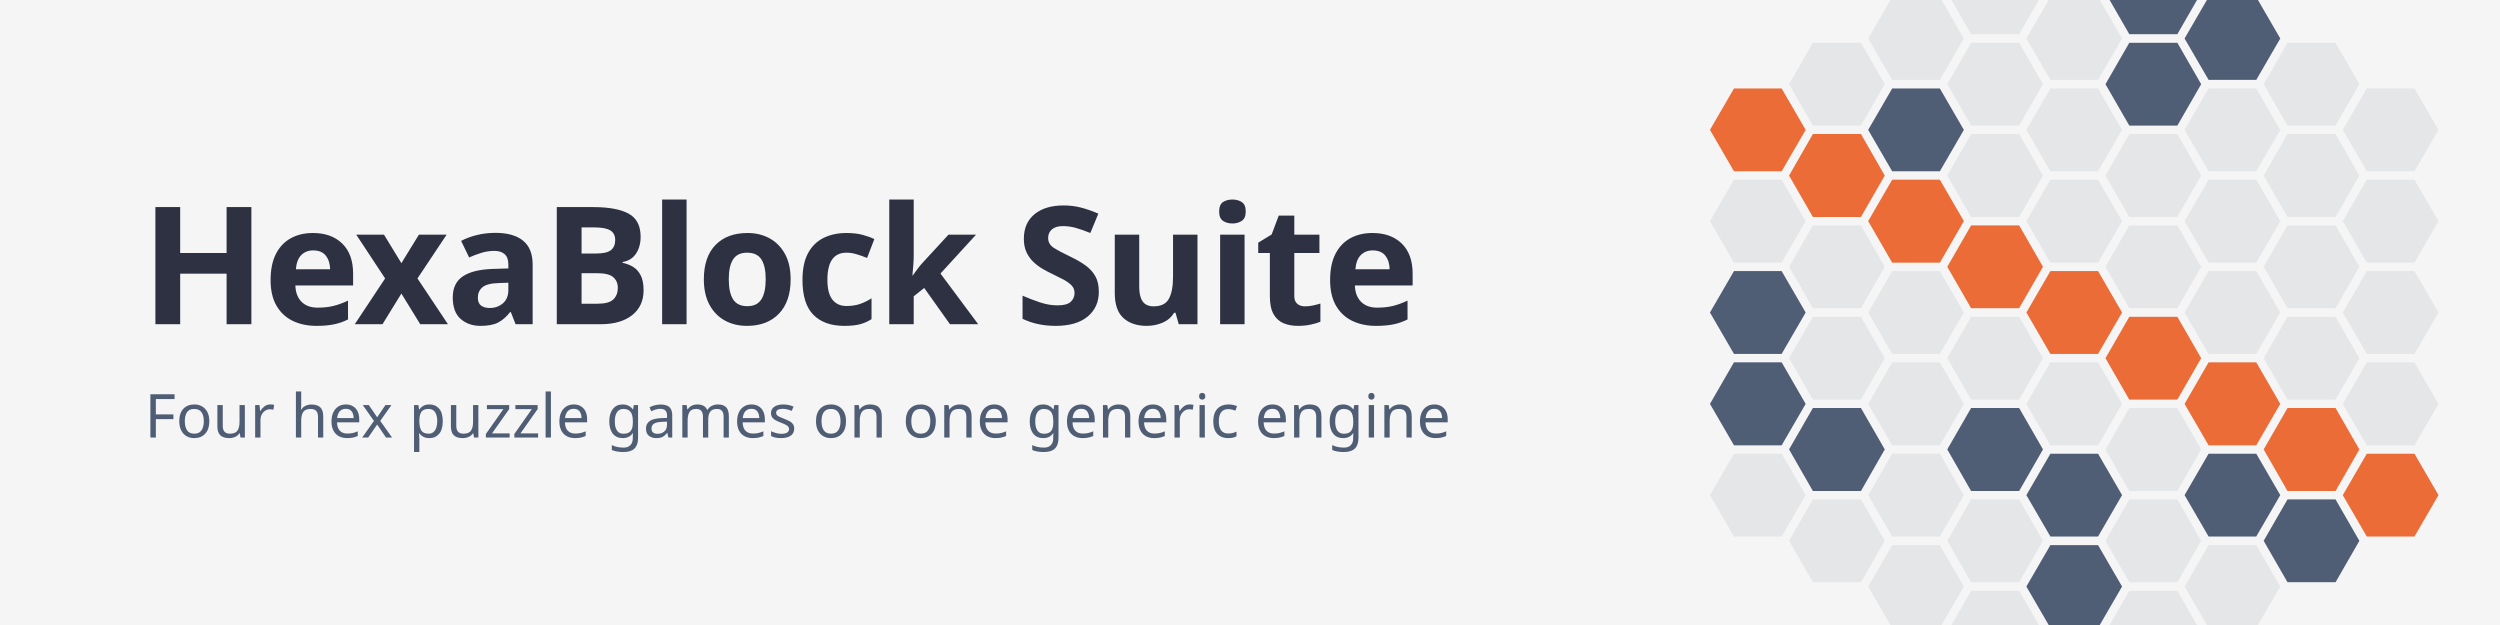
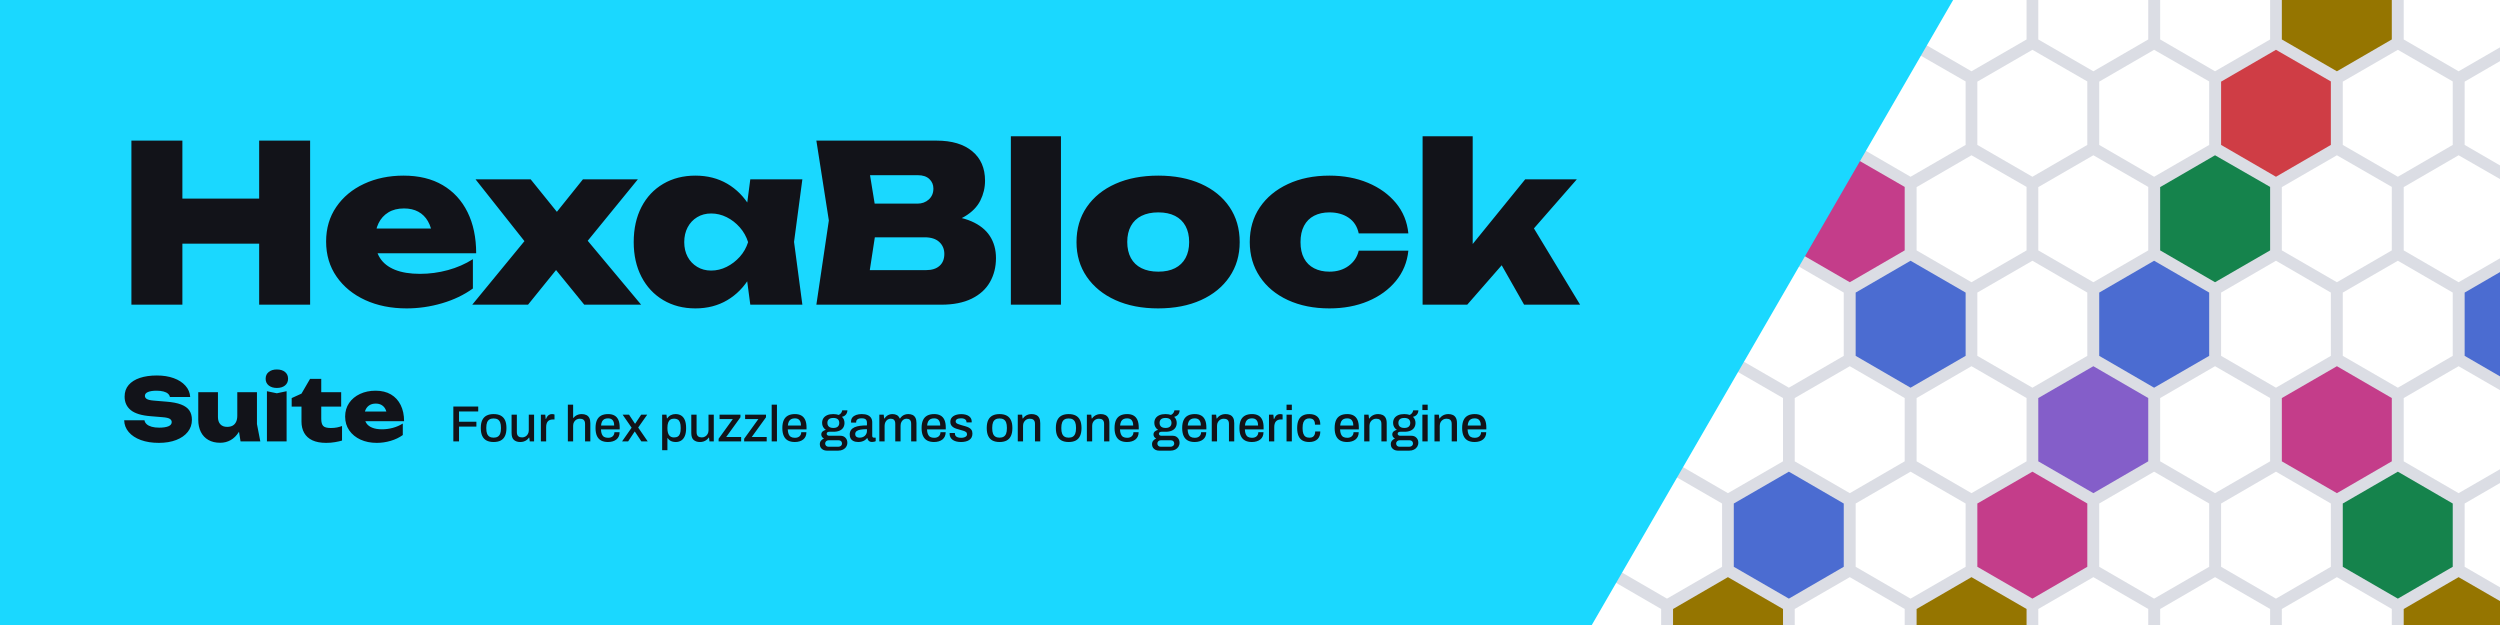
<svg xmlns="http://www.w3.org/2000/svg" viewBox="0 0 1280 320" width="1280" height="320" role="img" aria-label="HexaBlock Suite: four hex puzzle games on one generic engine">
-   <rect width="1280" height="320" fill="#f5f5f5" />
-   <polygon points="924.5,66.5 912.2,87.7 887.8,87.7 875.5,66.5 887.8,45.3 912.2,45.3" fill="#eb6c36" />
-   <polygon points="924.5,113.2 912.2,134.5 887.8,134.5 875.5,113.2 887.8,92 912.2,92" fill="#e4e6e8" />
-   <polygon points="924.5,160 912.2,181.2 887.8,181.2 875.5,160 887.8,138.8 912.2,138.8" fill="#4f5d75" />
-   <polygon points="924.5,206.8 912.2,228 887.8,228 875.5,206.8 887.8,185.5 912.2,185.5" fill="#4f5d75" />
-   <polygon points="924.5,253.5 912.2,274.7 887.8,274.7 875.5,253.5 887.8,232.3 912.2,232.3" fill="#e4e6e8" />
-   <polygon points="965,43.1 952.8,64.3 928.2,64.3 916,43.1 928.2,21.9 952.8,21.9" fill="#e4e6e8" />
-   <polygon points="965,89.9 952.8,111.1 928.2,111.1 916,89.9 928.2,68.6 952.8,68.6" fill="#eb6c36" />
-   <polygon points="965,136.6 952.8,157.8 928.2,157.8 916,136.6 928.2,115.4 952.8,115.4" fill="#e4e6e8" />
-   <polygon points="965,183.4 952.8,204.6 928.2,204.6 916,183.4 928.2,162.2 952.8,162.2" fill="#e4e6e8" />
-   <polygon points="965,230.1 952.8,251.4 928.2,251.4 916,230.1 928.2,208.9 952.8,208.9" fill="#4f5d75" />
-   <polygon points="965,276.9 952.8,298.1 928.2,298.1 916,276.9 928.2,255.7 952.8,255.7" fill="#e4e6e8" />
-   <polygon points="1005.5,19.7 993.2,40.9 968.8,40.9 956.5,19.7 968.8,-1.5 993.2,-1.5" fill="#e4e6e8" />
-   <polygon points="1005.5,66.5 993.2,87.7 968.8,87.7 956.5,66.5 968.8,45.3 993.2,45.3" fill="#4f5d75" />
-   <polygon points="1005.5,113.2 993.2,134.5 968.8,134.5 956.5,113.2 968.8,92 993.2,92" fill="#eb6c36" />
-   <polygon points="1005.5,160 993.2,181.2 968.8,181.2 956.5,160 968.8,138.8 993.2,138.8" fill="#e4e6e8" />
-   <polygon points="1005.5,206.8 993.2,228 968.8,228 956.5,206.8 968.8,185.5 993.2,185.5" fill="#e4e6e8" />
-   <polygon points="1005.5,253.5 993.2,274.7 968.8,274.7 956.5,253.5 968.8,232.3 993.2,232.3" fill="#e4e6e8" />
-   <polygon points="1005.5,300.3 993.2,321.5 968.8,321.5 956.5,300.3 968.8,279.1 993.2,279.1" fill="#e4e6e8" />
-   <polygon points="1046,-3.7 1033.8,17.5 1009.2,17.5 997,-3.7 1009.2,-24.9 1033.8,-24.9" fill="#e4e6e8" />
-   <polygon points="1046,43.1 1033.8,64.3 1009.2,64.3 997,43.1 1009.2,21.9 1033.8,21.9" fill="#e4e6e8" />
-   <polygon points="1046,89.9 1033.8,111.1 1009.2,111.1 997,89.9 1009.2,68.6 1033.8,68.6" fill="#e4e6e8" />
-   <polygon points="1046,136.6 1033.8,157.8 1009.2,157.8 997,136.6 1009.2,115.4 1033.8,115.4" fill="#eb6c36" />
-   <polygon points="1046,183.4 1033.8,204.6 1009.2,204.6 997,183.4 1009.2,162.2 1033.8,162.2" fill="#e4e6e8" />
-   <polygon points="1046,230.1 1033.8,251.4 1009.2,251.4 997,230.1 1009.2,208.9 1033.8,208.9" fill="#4f5d75" />
-   <polygon points="1046,276.9 1033.8,298.1 1009.2,298.1 997,276.9 1009.2,255.7 1033.8,255.7" fill="#e4e6e8" />
-   <polygon points="1046,323.7 1033.8,344.9 1009.2,344.9 997,323.7 1009.2,302.5 1033.8,302.5" fill="#e4e6e8" />
-   <polygon points="1086.5,-27.1 1074.2,-5.8 1049.8,-5.8 1037.5,-27.1 1049.8,-48.3 1074.2,-48.3" fill="#e4e6e8" />
-   <polygon points="1086.5,19.7 1074.2,40.9 1049.8,40.9 1037.5,19.7 1049.8,-1.5 1074.2,-1.5" fill="#e4e6e8" />
-   <polygon points="1086.5,66.5 1074.2,87.7 1049.8,87.7 1037.5,66.5 1049.8,45.3 1074.2,45.3" fill="#e4e6e8" />
-   <polygon points="1086.5,113.2 1074.2,134.5 1049.8,134.5 1037.5,113.2 1049.8,92 1074.2,92" fill="#e4e6e8" />
-   <polygon points="1086.5,160 1074.2,181.2 1049.8,181.2 1037.5,160 1049.8,138.8 1074.2,138.8" fill="#eb6c36" />
-   <polygon points="1086.5,206.8 1074.2,228 1049.8,228 1037.5,206.8 1049.8,185.5 1074.2,185.5" fill="#e4e6e8" />
-   <polygon points="1086.5,253.5 1074.2,274.7 1049.8,274.7 1037.5,253.5 1049.8,232.3 1074.2,232.3" fill="#4f5d75" />
-   <polygon points="1086.5,300.3 1074.2,321.5 1049.8,321.5 1037.5,300.3 1049.8,279.1 1074.2,279.1" fill="#4f5d75" />
-   <polygon points="1086.5,347.1 1074.2,368.3 1049.8,368.3 1037.5,347.1 1049.8,325.8 1074.2,325.8" fill="#e4e6e8" />
-   <polygon points="1127,-3.7 1114.8,17.5 1090.2,17.5 1078,-3.7 1090.2,-24.9 1114.8,-24.9" fill="#4f5d75" />
-   <polygon points="1127,43.1 1114.8,64.3 1090.2,64.3 1078,43.1 1090.2,21.9 1114.8,21.9" fill="#4f5d75" />
-   <polygon points="1127,89.9 1114.8,111.1 1090.2,111.1 1078,89.9 1090.2,68.6 1114.8,68.6" fill="#e4e6e8" />
-   <polygon points="1127,136.6 1114.8,157.8 1090.2,157.8 1078,136.6 1090.2,115.4 1114.8,115.4" fill="#e4e6e8" />
-   <polygon points="1127,183.4 1114.8,204.6 1090.2,204.6 1078,183.4 1090.2,162.2 1114.8,162.2" fill="#eb6c36" />
-   <polygon points="1127,230.1 1114.8,251.4 1090.2,251.4 1078,230.1 1090.2,208.9 1114.8,208.9" fill="#e4e6e8" />
-   <polygon points="1127,276.9 1114.8,298.1 1090.2,298.1 1078,276.9 1090.2,255.7 1114.8,255.7" fill="#e4e6e8" />
-   <polygon points="1127,323.7 1114.8,344.9 1090.2,344.9 1078,323.7 1090.2,302.5 1114.8,302.5" fill="#e4e6e8" />
-   <polygon points="1167.5,19.7 1155.2,40.9 1130.8,40.9 1118.5,19.7 1130.8,-1.5 1155.2,-1.5" fill="#4f5d75" />
-   <polygon points="1167.5,66.5 1155.2,87.7 1130.8,87.7 1118.5,66.5 1130.8,45.3 1155.2,45.3" fill="#e4e6e8" />
-   <polygon points="1167.5,113.2 1155.2,134.5 1130.8,134.5 1118.5,113.2 1130.8,92 1155.2,92" fill="#e4e6e8" />
-   <polygon points="1167.5,160 1155.2,181.2 1130.8,181.2 1118.5,160 1130.8,138.8 1155.2,138.8" fill="#e4e6e8" />
-   <polygon points="1167.5,206.8 1155.2,228 1130.8,228 1118.5,206.8 1130.8,185.5 1155.2,185.5" fill="#eb6c36" />
-   <polygon points="1167.5,253.5 1155.2,274.7 1130.8,274.7 1118.5,253.5 1130.8,232.3 1155.2,232.3" fill="#4f5d75" />
-   <polygon points="1167.5,300.3 1155.2,321.5 1130.8,321.5 1118.5,300.3 1130.8,279.1 1155.2,279.1" fill="#e4e6e8" />
-   <polygon points="1208,43.1 1195.8,64.3 1171.2,64.3 1159,43.1 1171.2,21.9 1195.8,21.9" fill="#e4e6e8" />
-   <polygon points="1208,89.9 1195.8,111.1 1171.2,111.1 1159,89.9 1171.2,68.6 1195.8,68.6" fill="#e4e6e8" />
-   <polygon points="1208,136.6 1195.8,157.8 1171.2,157.8 1159,136.6 1171.2,115.4 1195.8,115.4" fill="#e4e6e8" />
-   <polygon points="1208,183.4 1195.8,204.6 1171.2,204.6 1159,183.4 1171.2,162.2 1195.8,162.2" fill="#e4e6e8" />
-   <polygon points="1208,230.1 1195.8,251.4 1171.2,251.4 1159,230.1 1171.2,208.9 1195.8,208.9" fill="#eb6c36" />
-   <polygon points="1208,276.9 1195.8,298.1 1171.2,298.1 1159,276.9 1171.2,255.7 1195.8,255.7" fill="#4f5d75" />
-   <polygon points="1248.5,66.5 1236.2,87.7 1211.8,87.7 1199.5,66.5 1211.8,45.3 1236.2,45.3" fill="#e4e6e8" />
-   <polygon points="1248.5,113.2 1236.2,134.5 1211.8,134.5 1199.5,113.2 1211.8,92 1236.2,92" fill="#e4e6e8" />
-   <polygon points="1248.5,160 1236.2,181.2 1211.8,181.2 1199.5,160 1211.8,138.8 1236.2,138.8" fill="#e4e6e8" />
-   <polygon points="1248.5,206.8 1236.2,228 1211.8,228 1199.5,206.8 1211.8,185.5 1236.2,185.5" fill="#e4e6e8" />
-   <polygon points="1248.5,253.5 1236.2,274.7 1211.8,274.7 1199.5,253.5 1211.8,232.3 1236.2,232.3" fill="#eb6c36" />
-   <text x="72" y="166" font-family="-apple-system, BlinkMacSystemFont, 'Segoe UI', 'Noto Sans', Helvetica, Arial, sans-serif" font-size="84" font-weight="700" fill="#2d3142" text-anchor="start" letter-spacing="-1.5">HexaBlock Suite</text>
-   <text x="74" y="224" font-family="-apple-system, BlinkMacSystemFont, 'Segoe UI', 'Noto Sans', Helvetica, Arial, sans-serif" font-size="31" font-weight="400" fill="#4f5d75" text-anchor="start">Four hex puzzle games on one generic engine</text>
+   <rect width="1280" height="320" fill="#dbdde4" />
+   <polygon points="663.4,20.2 635.3,36.5 607.1,20.2 607.1,-12.3 635.3,-28.5 663.4,-12.3" fill="#ffffff" />
+   <polygon points="725.8,20.2 697.6,36.5 669.5,20.2 669.5,-12.3 697.6,-28.5 725.8,-12.3" fill="#ffffff" />
+   <polygon points="788.1,20.2 760.0,36.5 731.9,20.2 731.9,-12.3 760.0,-28.5 788.1,-12.3" fill="#957500" />
+   <polygon points="850.5,20.2 822.4,36.5 794.2,20.2 794.2,-12.3 822.4,-28.5 850.5,-12.3" fill="#ffffff" />
+   <polygon points="912.9,20.2 884.7,36.5 856.6,20.2 856.6,-12.3 884.7,-28.5 912.9,-12.3" fill="#ffffff" />
+   <polygon points="975.2,20.2 947.1,36.5 918.9,20.2 918.9,-12.3 947.1,-28.5 975.2,-12.3" fill="#ffffff" />
+   <polygon points="1037.6,20.2 1009.4,36.5 981.3,20.2 981.3,-12.3 1009.4,-28.5 1037.6,-12.3" fill="#ffffff" />
+   <polygon points="1099.9,20.2 1071.8,36.5 1043.6,20.2 1043.6,-12.3 1071.8,-28.5 1099.9,-12.3" fill="#ffffff" />
+   <polygon points="1162.3,20.2 1134.1,36.5 1106.0,20.2 1106.0,-12.3 1134.1,-28.5 1162.3,-12.3" fill="#ffffff" />
+   <polygon points="1224.6,20.2 1196.5,36.5 1168.3,20.2 1168.3,-12.3 1196.5,-28.5 1224.6,-12.3" fill="#957500" />
+   <polygon points="1287.0,20.2 1258.8,36.5 1230.7,20.2 1230.7,-12.3 1258.8,-28.5 1287.0,-12.3" fill="#ffffff" />
+   <polygon points="632.3,74.2 604.1,90.5 576.0,74.2 576.0,41.8 604.1,25.5 632.3,41.7" fill="#ffffff" />
+   <polygon points="694.6,74.2 666.5,90.5 638.3,74.2 638.3,41.8 666.5,25.5 694.6,41.7" fill="#845ec9" />
+   <polygon points="757.0,74.2 728.8,90.5 700.7,74.2 700.7,41.8 728.8,25.5 757.0,41.7" fill="#ffffff" />
+   <polygon points="819.3,74.2 791.2,90.5 763.0,74.2 763.0,41.8 791.2,25.5 819.3,41.7" fill="#15834c" />
+   <polygon points="881.7,74.2 853.5,90.5 825.4,74.2 825.4,41.8 853.5,25.5 881.7,41.7" fill="#ffffff" />
+   <polygon points="944.0,74.2 915.9,90.5 887.7,74.2 887.7,41.8 915.9,25.5 944.0,41.7" fill="#cf3d45" />
+   <polygon points="1006.4,74.2 978.2,90.5 950.1,74.2 950.1,41.8 978.2,25.5 1006.4,41.7" fill="#ffffff" />
+   <polygon points="1068.7,74.2 1040.6,90.5 1012.4,74.2 1012.4,41.8 1040.6,25.5 1068.7,41.7" fill="#ffffff" />
+   <polygon points="1131.1,74.2 1102.9,90.5 1074.8,74.2 1074.8,41.8 1102.9,25.5 1131.1,41.7" fill="#ffffff" />
+   <polygon points="1193.4,74.2 1165.3,90.5 1137.2,74.2 1137.2,41.8 1165.3,25.5 1193.4,41.7" fill="#cf3d45" />
+   <polygon points="1255.8,74.2 1227.7,90.5 1199.5,74.2 1199.5,41.8 1227.7,25.5 1255.8,41.7" fill="#ffffff" />
+   <polygon points="1318.2,74.2 1290.0,90.5 1261.9,74.2 1261.9,41.8 1290.0,25.5 1318.2,41.7" fill="#ffffff" />
+   <polygon points="663.4,128.2 635.3,144.5 607.1,128.2 607.1,95.8 635.3,79.5 663.4,95.7" fill="#ffffff" />
+   <polygon points="725.8,128.2 697.6,144.5 669.5,128.2 669.5,95.8 697.6,79.5 725.8,95.7" fill="#845ec9" />
+   <polygon points="788.1,128.2 760.0,144.5 731.9,128.2 731.9,95.8 760.0,79.5 788.1,95.7" fill="#cf3d45" />
+   <polygon points="850.5,128.2 822.4,144.5 794.2,128.2 794.2,95.8 822.4,79.5 850.5,95.7" fill="#845ec9" />
+   <polygon points="912.9,128.2 884.7,144.5 856.6,128.2 856.6,95.8 884.7,79.5 912.9,95.7" fill="#845ec9" />
+   <polygon points="975.2,128.2 947.1,144.5 918.9,128.2 918.9,95.8 947.1,79.5 975.2,95.7" fill="#c43d8a" />
+   <polygon points="1037.6,128.2 1009.4,144.5 981.3,128.2 981.3,95.8 1009.4,79.5 1037.6,95.7" fill="#ffffff" />
+   <polygon points="1099.9,128.2 1071.8,144.5 1043.6,128.2 1043.6,95.8 1071.8,79.5 1099.9,95.7" fill="#ffffff" />
+   <polygon points="1162.3,128.2 1134.1,144.5 1106.0,128.2 1106.0,95.8 1134.1,79.5 1162.3,95.7" fill="#15834c" />
+   <polygon points="1224.6,128.2 1196.5,144.5 1168.3,128.2 1168.3,95.8 1196.5,79.5 1224.6,95.7" fill="#ffffff" />
+   <polygon points="1287.0,128.2 1258.8,144.5 1230.7,128.2 1230.7,95.8 1258.8,79.5 1287.0,95.7" fill="#ffffff" />
+   <polygon points="632.3,182.2 604.1,198.5 576.0,182.2 576.0,149.8 604.1,133.5 632.3,149.8" fill="#ffffff" />
+   <polygon points="694.6,182.2 666.5,198.5 638.3,182.2 638.3,149.8 666.5,133.5 694.6,149.8" fill="#ffffff" />
+   <polygon points="757.0,182.2 728.8,198.5 700.7,182.2 700.7,149.8 728.8,133.5 757.0,149.8" fill="#957500" />
+   <polygon points="819.3,182.2 791.2,198.5 763.0,182.2 763.0,149.8 791.2,133.5 819.3,149.8" fill="#ffffff" />
+   <polygon points="881.7,182.2 853.5,198.5 825.4,182.2 825.4,149.8 853.5,133.5 881.7,149.8" fill="#ffffff" />
+   <polygon points="944.0,182.2 915.9,198.5 887.7,182.2 887.7,149.8 915.9,133.5 944.0,149.8" fill="#ffffff" />
+   <polygon points="1006.4,182.2 978.2,198.5 950.1,182.2 950.1,149.8 978.2,133.5 1006.4,149.8" fill="#4b6cd1" />
+   <polygon points="1068.7,182.2 1040.6,198.5 1012.4,182.2 1012.4,149.8 1040.6,133.5 1068.7,149.8" fill="#ffffff" />
+   <polygon points="1131.1,182.2 1102.9,198.5 1074.8,182.2 1074.8,149.8 1102.9,133.5 1131.1,149.8" fill="#4b6cd1" />
+   <polygon points="1193.4,182.2 1165.3,198.5 1137.2,182.2 1137.2,149.8 1165.3,133.5 1193.4,149.8" fill="#ffffff" />
+   <polygon points="1255.8,182.2 1227.7,198.5 1199.5,182.2 1199.5,149.8 1227.7,133.5 1255.8,149.8" fill="#ffffff" />
+   <polygon points="1318.2,182.2 1290.0,198.5 1261.9,182.2 1261.9,149.8 1290.0,133.5 1318.2,149.8" fill="#4b6cd1" />
+   <polygon points="663.4,236.2 635.3,252.5 607.1,236.2 607.1,203.8 635.3,187.5 663.4,203.8" fill="#4b6cd1" />
+   <polygon points="725.8,236.2 697.6,252.5 669.5,236.2 669.5,203.8 697.6,187.5 725.8,203.8" fill="#ffffff" />
+   <polygon points="788.1,236.2 760.0,252.5 731.9,236.2 731.9,203.8 760.0,187.5 788.1,203.8" fill="#15834c" />
+   <polygon points="850.5,236.2 822.4,252.5 794.2,236.2 794.2,203.8 822.4,187.5 850.5,203.8" fill="#ffffff" />
+   <polygon points="912.9,236.2 884.7,252.5 856.6,236.2 856.6,203.8 884.7,187.5 912.9,203.8" fill="#ffffff" />
+   <polygon points="975.2,236.2 947.1,252.5 918.9,236.2 918.9,203.8 947.1,187.5 975.2,203.8" fill="#ffffff" />
+   <polygon points="1037.6,236.2 1009.4,252.5 981.3,236.2 981.3,203.8 1009.4,187.5 1037.6,203.8" fill="#ffffff" />
+   <polygon points="1099.9,236.2 1071.8,252.5 1043.6,236.2 1043.6,203.8 1071.8,187.5 1099.9,203.8" fill="#845ec9" />
+   <polygon points="1162.3,236.2 1134.1,252.5 1106.0,236.2 1106.0,203.8 1134.1,187.5 1162.3,203.8" fill="#ffffff" />
+   <polygon points="1224.6,236.2 1196.5,252.5 1168.3,236.2 1168.3,203.8 1196.5,187.5 1224.6,203.8" fill="#c43d8a" />
+   <polygon points="1287.0,236.2 1258.8,252.5 1230.7,236.2 1230.7,203.8 1258.8,187.5 1287.0,203.8" fill="#ffffff" />
+   <polygon points="632.3,290.2 604.1,306.5 576.0,290.2 576.0,257.8 604.1,241.5 632.3,257.8" fill="#4b6cd1" />
+   <polygon points="694.6,290.2 666.5,306.5 638.3,290.2 638.3,257.8 666.5,241.5 694.6,257.8" fill="#ffffff" />
+   <polygon points="757.0,290.2 728.8,306.5 700.7,290.2 700.7,257.8 728.8,241.5 757.0,257.8" fill="#ffffff" />
+   <polygon points="819.3,290.2 791.2,306.5 763.0,290.2 763.0,257.8 791.2,241.5 819.3,257.8" fill="#ffffff" />
+   <polygon points="881.7,290.2 853.5,306.5 825.4,290.2 825.4,257.8 853.5,241.5 881.7,257.8" fill="#ffffff" />
+   <polygon points="944.0,290.2 915.9,306.5 887.7,290.2 887.7,257.8 915.9,241.5 944.0,257.8" fill="#4b6cd1" />
+   <polygon points="1006.4,290.2 978.2,306.5 950.1,290.2 950.1,257.8 978.2,241.5 1006.4,257.8" fill="#ffffff" />
+   <polygon points="1068.7,290.2 1040.6,306.5 1012.4,290.2 1012.4,257.8 1040.6,241.5 1068.7,257.8" fill="#c43d8a" />
+   <polygon points="1131.1,290.2 1102.9,306.5 1074.8,290.2 1074.8,257.8 1102.9,241.5 1131.1,257.8" fill="#ffffff" />
+   <polygon points="1193.4,290.2 1165.3,306.5 1137.2,290.2 1137.2,257.8 1165.3,241.5 1193.4,257.8" fill="#ffffff" />
+   <polygon points="1255.8,290.2 1227.7,306.5 1199.5,290.2 1199.5,257.8 1227.7,241.5 1255.8,257.8" fill="#15834c" />
+   <polygon points="1318.2,290.2 1290.0,306.5 1261.9,290.2 1261.9,257.8 1290.0,241.5 1318.2,257.8" fill="#ffffff" />
+   <polygon points="663.4,344.2 635.3,360.5 607.1,344.2 607.1,311.8 635.3,295.5 663.4,311.8" fill="#cf3d45" />
+   <polygon points="725.8,344.2 697.6,360.5 669.5,344.2 669.5,311.8 697.6,295.5 725.8,311.8" fill="#ffffff" />
+   <polygon points="788.1,344.2 760.0,360.5 731.9,344.2 731.9,311.8 760.0,295.5 788.1,311.8" fill="#ffffff" />
+   <polygon points="850.5,344.2 822.4,360.5 794.2,344.2 794.2,311.8 822.4,295.5 850.5,311.8" fill="#ffffff" />
+   <polygon points="912.9,344.2 884.7,360.5 856.6,344.2 856.6,311.8 884.7,295.5 912.9,311.8" fill="#957500" />
+   <polygon points="975.2,344.2 947.1,360.5 918.9,344.2 918.9,311.8 947.1,295.5 975.2,311.8" fill="#ffffff" />
+   <polygon points="1037.6,344.2 1009.4,360.5 981.3,344.2 981.3,311.8 1009.4,295.5 1037.6,311.8" fill="#957500" />
+   <polygon points="1099.9,344.2 1071.8,360.5 1043.6,344.2 1043.6,311.8 1071.8,295.5 1099.9,311.8" fill="#ffffff" />
+   <polygon points="1162.3,344.2 1134.1,360.5 1106.0,344.2 1106.0,311.8 1134.1,295.5 1162.3,311.8" fill="#ffffff" />
+   <polygon points="1224.6,344.2 1196.5,360.5 1168.3,344.2 1168.3,311.8 1196.5,295.5 1224.6,311.8" fill="#ffffff" />
+   <polygon points="1287.0,344.2 1258.8,360.5 1230.7,344.2 1230.7,311.8 1258.8,295.5 1287.0,311.8" fill="#957500" />
+   <polygon points="0,0 1000,0 815,320 0,320" fill="#1ad8ff" />
+   <path d="M67.28 72H93.38V156H67.28ZM132.69 72H158.78V156H132.69ZM81.95 101.68H143.22V124.75H81.95ZM208.18 157.9Q196.31 157.9 187.02 153.65Q177.72 149.39 172.34 141.66Q166.97 133.94 166.97 123.63Q166.97 113.55 172.18 105.94Q177.38 98.32 186.4 94.12Q195.42 89.92 206.62 89.92Q218.38 89.92 226.66 94.79Q234.95 99.66 239.38 108.62Q243.8 117.58 243.8 129.68H187.91V117.02H229.02L221.51 121.28Q220.95 116.46 219.1 113.27Q217.26 110.08 214.18 108.4Q211.1 106.72 206.84 106.72Q202.14 106.72 198.83 108.74Q195.53 110.75 193.79 114.34Q192.06 117.92 192.06 122.51Q192.06 128.22 194.58 132.14Q197.1 136.06 202.25 138.14Q207.4 140.21 215.02 140.21Q222.3 140.21 229.3 138.3Q236.3 136.4 242.12 132.7V147.71Q235.29 152.64 226.33 155.27Q217.37 157.9 208.18 157.9ZM241.79 156 271.14 120.27V126.77L243.47 91.82H271.7L288.61 112.77H281.66L298.46 91.82H326.58L297.79 127.1L296.34 117.81L328.26 156H299.14L280.99 133.71H288.38L270.35 156ZM384.15 156 381.13 133.15 384.26 123.97 381.13 114.9 384.15 91.82H410.81L406.55 123.86L410.81 156ZM389.86 123.97Q388.52 134.16 383.98 141.83Q379.45 149.5 372.34 153.7Q365.22 157.9 356.04 157.9Q346.74 157.9 339.58 153.65Q332.41 149.39 328.43 141.72Q324.46 134.05 324.46 123.97Q324.46 113.66 328.43 105.99Q332.41 98.32 339.58 94.12Q346.74 89.92 356.04 89.92Q365.22 89.92 372.34 94.06Q379.45 98.21 384.04 105.88Q388.63 113.55 389.86 123.97ZM350.33 123.97Q350.33 128.22 352.06 131.47Q353.8 134.72 356.94 136.62Q360.07 138.53 364.1 138.53Q368.25 138.53 372.06 136.62Q375.86 134.72 378.78 131.47Q381.69 128.22 383.03 123.97Q381.69 119.71 378.78 116.41Q375.86 113.1 372.06 111.2Q368.25 109.3 364.1 109.3Q360.07 109.3 356.94 111.2Q353.8 113.1 352.06 116.41Q350.33 119.71 350.33 123.97ZM479.25 115.01 481.38 110.3Q490.9 110.53 497.28 113.27Q503.66 116.02 506.8 120.83Q509.94 125.65 509.94 132.14Q509.94 138.98 506.86 144.41Q503.78 149.84 497.5 152.92Q491.23 156 481.94 156H417.98L424.37 112.88L417.98 72H479.58Q491.23 72 497.78 77.43Q504.34 82.86 504.34 92.5Q504.34 97.87 501.93 102.69Q499.52 107.5 493.98 110.81Q488.43 114.11 479.25 115.01ZM443.52 150.18 433.55 138.3H474.21Q478.58 138.3 481.04 136.12Q483.5 133.94 483.5 130.02Q483.5 126.32 480.93 123.91Q478.35 121.5 473.42 121.5H439.6V104.26H469.73Q473.2 104.26 475.55 102.13Q477.9 100 477.9 96.53Q477.9 93.62 475.83 91.66Q473.76 89.7 469.95 89.7H433.66L443.52 77.82L449.23 112.88ZM517.56 69.76H543.21V156H517.56ZM592.94 157.9Q580.51 157.9 571.1 153.65Q561.7 149.39 556.43 141.72Q551.17 134.05 551.17 123.97Q551.17 113.66 556.43 105.99Q561.7 98.32 571.1 94.12Q580.51 89.92 593.06 89.92Q605.49 89.92 614.9 94.12Q624.3 98.32 629.51 105.99Q634.72 113.66 634.72 123.97Q634.72 134.05 629.51 141.72Q624.3 149.39 614.9 153.65Q605.49 157.9 592.94 157.9ZM593.06 139.09Q598.1 139.09 601.62 137.3Q605.15 135.5 607 132.09Q608.85 128.67 608.85 123.97Q608.85 119.15 607 115.74Q605.15 112.32 601.62 110.53Q598.1 108.74 593.06 108.74Q588.02 108.74 584.43 110.53Q580.85 112.32 579 115.74Q577.15 119.15 577.15 123.86Q577.15 128.67 579 132.09Q580.85 135.5 584.43 137.3Q588.02 139.09 593.06 139.09ZM721.08 128.34Q720.18 137.18 714.7 143.85Q709.21 150.51 700.42 154.21Q691.62 157.9 680.65 157.9Q668.66 157.9 659.42 153.65Q650.18 149.39 645.03 141.66Q639.88 133.94 639.88 123.97Q639.88 113.78 645.03 106.16Q650.18 98.54 659.42 94.23Q668.66 89.92 680.65 89.92Q691.62 89.92 700.42 93.62Q709.21 97.31 714.7 103.92Q720.18 110.53 721.08 119.49H695.66Q694.54 114.22 690.5 111.48Q686.47 108.74 680.65 108.74Q676.17 108.74 672.81 110.47Q669.45 112.21 667.66 115.62Q665.86 119.04 665.86 123.97Q665.86 128.9 667.66 132.26Q669.45 135.62 672.81 137.35Q676.17 139.09 680.65 139.09Q686.47 139.09 690.5 136.12Q694.54 133.15 695.66 128.34ZM754.02 135.84 747.07 133.49 780.9 91.82H807.33L751.22 156H728.37V69.76H754.02ZM762.64 124.86 782.24 111.76 809.01 156H780.34Z" fill="#121319" />
+   <path d="M63.58 215.18H73.97Q74.14 216.32 75.09 217.18Q76.04 218.04 77.66 218.5Q79.29 218.96 81.49 218.96Q84.53 218.96 86.22 218.26Q87.92 217.55 87.92 216.1Q87.92 215.09 86.95 214.45Q85.98 213.81 83.12 213.59L77.31 213.11Q70.18 212.58 66.99 210.01Q63.8 207.43 63.8 203.08Q63.8 199.51 65.87 197.11Q67.94 194.72 71.64 193.48Q75.33 192.25 80.35 192.25Q85.19 192.25 88.95 193.62Q92.71 194.98 94.93 197.47Q97.16 199.95 97.38 203.25H86.99Q86.82 202.28 86 201.56Q85.19 200.83 83.69 200.44Q82.2 200.04 80.13 200.04Q77.4 200.04 75.79 200.7Q74.19 201.36 74.19 202.68Q74.19 203.65 75.13 204.26Q76.08 204.88 78.63 205.1L85.01 205.63Q89.76 205.98 92.69 207.1Q95.62 208.22 96.94 210.14Q98.26 212.05 98.26 214.96Q98.26 218.48 96.14 221.14Q94.03 223.8 90.23 225.27Q86.42 226.75 81.32 226.75Q76.08 226.75 72.12 225.3Q68.16 223.84 65.92 221.23Q63.67 218.61 63.58 215.18ZM112.73 226.7Q109.21 226.7 106.68 225.25Q104.15 223.8 102.83 221.14Q101.51 218.48 101.51 214.96V200.79H111.59V213.5Q111.59 215.92 112.82 217.24Q114.05 218.56 116.3 218.56Q118.01 218.56 119.16 217.9Q120.3 217.24 120.89 215.97Q121.49 214.69 121.49 212.84L124.52 214.43Q124 218.43 122.28 221.18Q120.56 223.93 118.12 225.32Q115.68 226.7 112.73 226.7ZM123.16 226 121.49 215.57V200.79H131.56V217.11L133.28 226ZM136.67 200.3 141.73 201.36 146.74 200.3V226H136.67ZM141.73 198.63Q139.18 198.63 137.59 197.36Q136.01 196.08 136.01 193.92Q136.01 191.72 137.59 190.45Q139.18 189.17 141.73 189.17Q144.37 189.17 145.93 190.45Q147.49 191.72 147.49 193.92Q147.49 196.08 145.93 197.36Q144.37 198.63 141.73 198.63ZM149.34 208.18V203.82L154.36 201.54L158.76 193.97H164.48V200.79H174.68V208.18H164.48V214.47Q164.48 217.02 165.47 218.08Q166.46 219.14 169.36 219.14Q171.16 219.14 172.57 218.85Q173.98 218.56 175.12 218.12V225.56Q173.72 226 171.56 226.37Q169.4 226.75 167.03 226.75Q162.72 226.75 159.92 225.43Q157.13 224.11 155.74 221.64Q154.36 219.18 154.36 215.84V208.18ZM192.9 226.75Q188.24 226.75 184.58 225.08Q180.93 223.4 178.82 220.37Q176.71 217.33 176.71 213.28Q176.71 209.32 178.75 206.33Q180.8 203.34 184.34 201.69Q187.88 200.04 192.28 200.04Q196.9 200.04 200.16 201.95Q203.42 203.87 205.15 207.39Q206.89 210.91 206.89 215.66H184.94V210.69H201.08L198.14 212.36Q197.92 210.47 197.19 209.21Q196.46 207.96 195.25 207.3Q194.04 206.64 192.37 206.64Q190.52 206.64 189.23 207.43Q187.93 208.22 187.25 209.63Q186.56 211.04 186.56 212.84Q186.56 215.09 187.55 216.63Q188.54 218.17 190.57 218.98Q192.59 219.8 195.58 219.8Q198.44 219.8 201.19 219.05Q203.94 218.3 206.23 216.85V222.74Q203.55 224.68 200.03 225.71Q196.51 226.75 192.9 226.75Z" fill="#121319" />
+   <path d="M232.11 226V208.16H244.85V210.66H235.02V215.94H243.91V218.41H235.02V226ZM252.72 226.31Q250.59 226.31 249.12 225.55Q247.65 224.78 246.91 223.19Q246.17 221.61 246.17 219.16Q246.17 216.69 246.91 215.12Q247.65 213.55 249.12 212.78Q250.59 212.01 252.72 212.01Q254.91 212.01 256.36 212.78Q257.82 213.55 258.56 215.12Q259.3 216.69 259.3 219.16Q259.3 221.61 258.56 223.19Q257.82 224.78 256.36 225.55Q254.91 226.31 252.72 226.31ZM252.72 224.08Q254.02 224.08 254.86 223.57Q255.69 223.06 256.09 222.02Q256.49 220.98 256.49 219.4V218.93Q256.49 217.34 256.09 216.3Q255.69 215.26 254.86 214.75Q254.02 214.25 252.72 214.25Q251.45 214.25 250.62 214.75Q249.79 215.26 249.38 216.3Q248.98 217.34 248.98 218.93V219.4Q248.98 220.98 249.38 222.02Q249.79 223.06 250.62 223.57Q251.45 224.08 252.72 224.08ZM266.35 226.31Q264.37 226.31 263.15 225.26Q261.93 224.21 261.93 221.66V212.32H264.63V221.24Q264.63 222.02 264.83 222.54Q265.02 223.06 265.39 223.37Q265.75 223.69 266.24 223.82Q266.74 223.95 267.34 223.95Q268.27 223.95 269.04 223.49Q269.81 223.04 270.27 222.22Q270.74 221.4 270.74 220.33V212.32H273.45V226H271.24L271 224.05H270.82Q270.33 224.8 269.65 225.3Q268.97 225.79 268.15 226.05Q267.34 226.31 266.35 226.31ZM276.93 226V212.32H279.17L279.4 214.53H279.56Q279.79 213.88 280.17 213.31Q280.54 212.74 281.15 212.38Q281.77 212.01 282.65 212.01Q283.07 212.01 283.39 212.09Q283.72 212.17 283.9 212.22V214.77H282.99Q282.16 214.77 281.52 215.03Q280.88 215.29 280.45 215.8Q280.02 216.3 279.83 217.03Q279.63 217.76 279.63 218.67V226ZM290.74 226V207.2H293.44V213.96H293.62Q294.12 213.34 294.74 212.91Q295.36 212.48 296.14 212.25Q296.92 212.01 297.86 212.01Q299.16 212.01 300.15 212.47Q301.14 212.92 301.7 213.94Q302.25 214.95 302.25 216.67V226H299.55V217.08Q299.55 216.3 299.36 215.78Q299.16 215.26 298.8 214.95Q298.43 214.64 297.94 214.51Q297.44 214.38 296.85 214.38Q295.91 214.38 295.14 214.82Q294.38 215.26 293.91 216.07Q293.44 216.87 293.44 217.99V226ZM311.3 226.31Q309.2 226.31 307.78 225.55Q306.36 224.78 305.63 223.19Q304.91 221.61 304.91 219.16Q304.91 216.69 305.63 215.12Q306.36 213.55 307.79 212.78Q309.22 212.01 311.35 212.01Q313.3 212.01 314.62 212.75Q315.93 213.49 316.61 215Q317.28 216.51 317.28 218.8V219.84H307.69Q307.74 221.29 308.13 222.27Q308.52 223.24 309.31 223.7Q310.11 224.15 311.33 224.15Q312.08 224.15 312.68 223.96Q313.28 223.76 313.69 223.39Q314.11 223.01 314.34 222.48Q314.58 221.94 314.58 221.27H317.23Q317.23 222.49 316.81 223.43Q316.4 224.36 315.61 225Q314.81 225.64 313.72 225.97Q312.63 226.31 311.3 226.31ZM307.74 217.86H314.45Q314.45 216.85 314.23 216.16Q314.01 215.47 313.59 215.03Q313.17 214.59 312.6 214.39Q312.03 214.2 311.3 214.2Q310.21 214.2 309.44 214.59Q308.68 214.98 308.26 215.8Q307.84 216.61 307.74 217.86ZM318.5 226 323.39 218.98 318.79 212.32H322.07L325.08 216.9H325.24L328.28 212.32H331.37L326.75 218.9L331.63 226H328.38L325.06 220.98H324.93L321.6 226ZM339.02 230.5V212.32H341.23L341.46 214.2H341.64Q342.35 213.1 343.44 212.56Q344.53 212.01 345.88 212.01Q347.57 212.01 348.78 212.77Q349.99 213.52 350.64 215.11Q351.29 216.69 351.29 219.21Q351.29 221.66 350.63 223.23Q349.96 224.8 348.77 225.56Q347.57 226.31 346.01 226.31Q345.1 226.31 344.32 226.1Q343.54 225.9 342.93 225.45Q342.32 225.01 341.88 224.34H341.72V230.5ZM345.08 223.97Q346.3 223.97 347.05 223.49Q347.81 223.01 348.16 222Q348.51 220.98 348.51 219.42V218.95Q348.51 217.32 348.14 216.3Q347.78 215.29 347.04 214.82Q346.3 214.35 345.13 214.35Q343.93 214.35 343.18 214.88Q342.42 215.42 342.07 216.46Q341.72 217.5 341.72 218.98V219.34Q341.72 220.57 341.96 221.45Q342.19 222.33 342.63 222.89Q343.07 223.45 343.7 223.71Q344.32 223.97 345.08 223.97ZM358.36 226.31Q356.39 226.31 355.16 225.26Q353.94 224.21 353.94 221.66V212.32H356.65V221.24Q356.65 222.02 356.84 222.54Q357.04 223.06 357.4 223.37Q357.76 223.69 358.26 223.82Q358.75 223.95 359.35 223.95Q360.29 223.95 361.05 223.49Q361.82 223.04 362.29 222.22Q362.76 221.4 362.76 220.33V212.32H365.46V226H363.25L363.02 224.05H362.83Q362.34 224.8 361.66 225.3Q360.99 225.79 360.17 226.05Q359.35 226.31 358.36 226.31ZM367.93 226V224.65L375.21 214.56H368.42V212.32H379.11V213.65L371.8 223.76H379.47V226ZM381.01 226V224.65L388.29 214.56H381.5V212.32H392.19V213.65L384.88 223.76H392.55V226ZM395.1 226V207.2H397.8V226ZM406.96 226.31Q404.85 226.31 403.43 225.55Q402.02 224.78 401.29 223.19Q400.56 221.61 400.56 219.16Q400.56 216.69 401.29 215.12Q402.02 213.55 403.45 212.78Q404.88 212.01 407.01 212.01Q408.96 212.01 410.27 212.75Q411.58 213.49 412.26 215Q412.94 216.51 412.94 218.8V219.84H403.34Q403.39 221.29 403.78 222.27Q404.17 223.24 404.97 223.7Q405.76 224.15 406.98 224.15Q407.74 224.15 408.33 223.96Q408.93 223.76 409.35 223.39Q409.76 223.01 410 222.48Q410.23 221.94 410.23 221.27H412.88Q412.88 222.49 412.47 223.43Q412.05 224.36 411.26 225Q410.47 225.64 409.37 225.97Q408.28 226.31 406.96 226.31ZM403.39 217.86H410.1Q410.1 216.85 409.88 216.16Q409.66 215.47 409.24 215.03Q408.83 214.59 408.26 214.39Q407.68 214.2 406.96 214.2Q405.86 214.2 405.1 214.59Q404.33 214.98 403.91 215.8Q403.5 216.61 403.39 217.86ZM423.31 230.73Q422.37 230.73 421.55 230.34Q420.74 229.95 420.24 229.22Q419.75 228.5 419.75 227.46Q419.75 226.31 420.38 225.6Q421.02 224.88 421.88 224.52Q421.26 224.23 420.88 223.69Q420.5 223.14 420.5 222.44Q420.5 221.48 421.2 220.88Q421.91 220.28 422.84 220.1Q421.93 219.5 421.42 218.59Q420.92 217.68 420.92 216.54Q420.92 215.16 421.57 214.16Q422.22 213.16 423.5 212.58Q424.79 212.01 426.64 212.01Q427.44 212.01 428.16 212.13Q428.87 212.25 429.45 212.45Q430.36 211.99 430.75 211.32Q431.14 210.66 431.21 210.09H433.87Q433.87 210.95 433.51 211.63Q433.16 212.32 432.55 212.78Q431.94 213.23 431.08 213.42Q431.73 214.01 432.06 214.81Q432.38 215.6 432.38 216.54Q432.38 217.89 431.76 218.9Q431.14 219.92 429.88 220.49Q428.61 221.06 426.77 221.06H424.64Q424.01 221.06 423.63 221.32Q423.26 221.58 423.26 222.1Q423.26 222.54 423.62 222.83Q423.99 223.11 424.58 223.11H430.36Q431.86 223.11 432.85 224.12Q433.84 225.12 433.84 226.68Q433.84 227.82 433.25 228.74Q432.67 229.67 431.62 230.2Q430.56 230.73 429.19 230.73ZM424.19 228.73H429.16Q429.71 228.73 430.15 228.52Q430.59 228.31 430.85 227.94Q431.11 227.56 431.11 227.09Q431.11 226.31 430.63 225.87Q430.15 225.43 429.45 225.43H424.19Q423.47 225.43 422.97 225.91Q422.48 226.39 422.48 227.09Q422.48 227.82 422.96 228.27Q423.44 228.73 424.19 228.73ZM426.66 219.11Q428.2 219.11 428.95 218.42Q429.71 217.73 429.71 216.54Q429.71 215.31 428.95 214.65Q428.2 213.99 426.66 213.99Q425.13 213.99 424.38 214.65Q423.62 215.31 423.62 216.54Q423.62 217.32 423.95 217.9Q424.27 218.49 424.96 218.8Q425.65 219.11 426.66 219.11ZM439.38 226.31Q438.73 226.31 437.97 226.16Q437.22 226 436.56 225.58Q435.89 225.17 435.48 224.43Q435.06 223.69 435.06 222.49Q435.06 221.09 435.71 220.18Q436.36 219.27 437.53 218.75Q438.7 218.23 440.33 218.02Q441.95 217.81 443.88 217.81V216.46Q443.88 215.78 443.65 215.26Q443.43 214.74 442.85 214.46Q442.26 214.17 441.17 214.17Q440.08 214.17 439.47 214.44Q438.86 214.72 438.61 215.12Q438.36 215.52 438.36 215.99V216.38H435.76Q435.74 216.25 435.74 216.12Q435.74 215.99 435.74 215.81Q435.74 214.59 436.43 213.74Q437.12 212.9 438.36 212.45Q439.61 212.01 441.25 212.01Q443.02 212.01 444.2 212.52Q445.38 213.03 445.98 213.96Q446.58 214.9 446.58 216.22V223.17Q446.58 223.66 446.83 223.87Q447.07 224.08 447.41 224.08H448.35V225.9Q448.04 226.03 447.57 226.16Q447.1 226.29 446.48 226.29Q445.77 226.29 445.29 226.04Q444.81 225.79 444.51 225.34Q444.21 224.88 444.11 224.31H443.95Q443.49 224.91 442.82 225.36Q442.16 225.82 441.3 226.06Q440.44 226.31 439.38 226.31ZM440.13 224.08Q440.94 224.08 441.63 223.83Q442.32 223.58 442.81 223.13Q443.3 222.67 443.59 222.03Q443.88 221.4 443.88 220.64V219.73Q442.08 219.73 440.73 219.94Q439.38 220.15 438.62 220.71Q437.87 221.27 437.87 222.26Q437.87 222.85 438.13 223.26Q438.39 223.66 438.91 223.87Q439.43 224.08 440.13 224.08ZM450.22 226V212.32H452.46L452.69 214.27H452.87Q453.34 213.52 453.95 213.03Q454.56 212.53 455.33 212.27Q456.1 212.01 456.98 212.01Q458.25 212.01 459.2 212.53Q460.15 213.05 460.65 214.27H460.83Q461.3 213.55 461.92 213.04Q462.54 212.53 463.34 212.27Q464.13 212.01 465.04 212.01Q466.26 212.01 467.2 212.44Q468.13 212.87 468.68 213.87Q469.23 214.87 469.23 216.54V226H466.52V217.03Q466.52 216.25 466.34 215.74Q466.16 215.24 465.85 214.94Q465.53 214.64 465.09 214.51Q464.65 214.38 464.13 214.38Q463.27 214.38 462.6 214.83Q461.92 215.29 461.5 216.09Q461.09 216.9 461.09 217.99V226H458.38V217.03Q458.38 216.25 458.2 215.74Q458.02 215.24 457.71 214.94Q457.4 214.64 456.95 214.51Q456.51 214.38 456.02 214.38Q455.16 214.38 454.46 214.83Q453.76 215.29 453.34 216.09Q452.92 216.9 452.92 217.99V226ZM478.25 226.31Q476.14 226.31 474.72 225.55Q473.31 224.78 472.58 223.19Q471.85 221.61 471.85 219.16Q471.85 216.69 472.58 215.12Q473.31 213.55 474.74 212.78Q476.17 212.01 478.3 212.01Q480.25 212.01 481.56 212.75Q482.88 213.49 483.55 215Q484.23 216.51 484.23 218.8V219.84H474.63Q474.69 221.29 475.08 222.27Q475.47 223.24 476.26 223.7Q477.05 224.15 478.27 224.15Q479.03 224.15 479.63 223.96Q480.22 223.76 480.64 223.39Q481.06 223.01 481.29 222.48Q481.52 221.94 481.52 221.27H484.18Q484.18 222.49 483.76 223.43Q483.34 224.36 482.55 225Q481.76 225.64 480.67 225.97Q479.57 226.31 478.25 226.31ZM474.69 217.86H481.39Q481.39 216.85 481.17 216.16Q480.95 215.47 480.54 215.03Q480.12 214.59 479.55 214.39Q478.98 214.2 478.25 214.2Q477.16 214.2 476.39 214.59Q475.62 214.98 475.21 215.8Q474.79 216.61 474.69 217.86ZM492.03 226.31Q490.6 226.31 489.51 226Q488.41 225.69 487.69 225.14Q486.96 224.6 486.58 223.83Q486.2 223.06 486.2 222.13Q486.2 222 486.22 221.89Q486.23 221.79 486.23 221.71H488.91Q488.91 221.79 488.91 221.85Q488.91 221.92 488.91 222Q488.91 222.8 489.35 223.28Q489.79 223.76 490.53 223.96Q491.27 224.15 492.16 224.15Q492.94 224.15 493.6 223.96Q494.26 223.76 494.69 223.37Q495.12 222.98 495.12 222.39Q495.12 221.61 494.58 221.19Q494.03 220.77 493.15 220.53Q492.26 220.28 491.3 219.99Q490.44 219.76 489.6 219.49Q488.75 219.21 488.08 218.77Q487.4 218.33 486.98 217.65Q486.57 216.98 486.57 215.96Q486.57 215 486.98 214.27Q487.4 213.55 488.14 213.05Q488.88 212.56 489.91 212.3Q490.94 212.04 492.16 212.04Q493.43 212.04 494.42 212.31Q495.41 212.58 496.1 213.08Q496.79 213.57 497.15 214.26Q497.51 214.95 497.51 215.73Q497.51 215.89 497.5 216.06Q497.49 216.22 497.49 216.28H494.84V216.04Q494.84 215.52 494.55 215.11Q494.26 214.69 493.65 214.43Q493.04 214.17 492.03 214.17Q491.35 214.17 490.83 214.29Q490.31 214.4 489.97 214.61Q489.64 214.82 489.47 215.11Q489.3 215.39 489.3 215.76Q489.3 216.35 489.73 216.68Q490.16 217 490.86 217.22Q491.56 217.45 492.37 217.71Q493.3 217.97 494.26 218.24Q495.23 218.51 496.04 218.93Q496.86 219.34 497.37 220.07Q497.88 220.8 497.88 222.02Q497.88 223.14 497.44 223.97Q496.99 224.8 496.2 225.31Q495.41 225.82 494.34 226.06Q493.28 226.31 492.03 226.31ZM511.76 226.31Q509.63 226.31 508.16 225.55Q506.69 224.78 505.95 223.19Q505.21 221.61 505.21 219.16Q505.21 216.69 505.95 215.12Q506.69 213.55 508.16 212.78Q509.63 212.01 511.76 212.01Q513.95 212.01 515.4 212.78Q516.86 213.55 517.6 215.12Q518.34 216.69 518.34 219.16Q518.34 221.61 517.6 223.19Q516.86 224.78 515.4 225.55Q513.95 226.31 511.76 226.31ZM511.76 224.08Q513.06 224.08 513.89 223.57Q514.73 223.06 515.13 222.02Q515.53 220.98 515.53 219.4V218.93Q515.53 217.34 515.13 216.3Q514.73 215.26 513.89 214.75Q513.06 214.25 511.76 214.25Q510.49 214.25 509.66 214.75Q508.82 215.26 508.42 216.3Q508.02 217.34 508.02 218.93V219.4Q508.02 220.98 508.42 222.02Q508.82 223.06 509.66 223.57Q510.49 224.08 511.76 224.08ZM521.1 226V212.32H523.33L523.57 214.27H523.75Q524.24 213.52 524.92 213.03Q525.59 212.53 526.41 212.27Q527.23 212.01 528.22 212.01Q529.52 212.01 530.51 212.47Q531.5 212.92 532.06 213.94Q532.61 214.95 532.61 216.67V226H529.91V217.08Q529.91 216.3 529.72 215.78Q529.52 215.26 529.16 214.95Q528.79 214.64 528.3 214.51Q527.8 214.38 527.21 214.38Q526.27 214.38 525.5 214.83Q524.74 215.29 524.27 216.09Q523.8 216.9 523.8 217.99V226ZM547.15 226.31Q545.02 226.31 543.55 225.55Q542.08 224.78 541.34 223.19Q540.6 221.61 540.6 219.16Q540.6 216.69 541.34 215.12Q542.08 213.55 543.55 212.78Q545.02 212.01 547.15 212.01Q549.33 212.01 550.79 212.78Q552.24 213.55 552.99 215.12Q553.73 216.69 553.73 219.16Q553.73 221.61 552.99 223.19Q552.24 224.78 550.79 225.55Q549.33 226.31 547.15 226.31ZM547.15 224.08Q548.45 224.08 549.28 223.57Q550.11 223.06 550.51 222.02Q550.92 220.98 550.92 219.4V218.93Q550.92 217.34 550.51 216.3Q550.11 215.26 549.28 214.75Q548.45 214.25 547.15 214.25Q545.87 214.25 545.04 214.75Q544.21 215.26 543.81 216.3Q543.4 217.34 543.4 218.93V219.4Q543.4 220.98 543.81 222.02Q544.21 223.06 545.04 223.57Q545.87 224.08 547.15 224.08ZM556.48 226V212.32H558.72L558.95 214.27H559.13Q559.63 213.52 560.3 213.03Q560.98 212.53 561.8 212.27Q562.62 212.01 563.61 212.01Q564.91 212.01 565.89 212.47Q566.88 212.92 567.44 213.94Q568 214.95 568 216.67V226H565.3V217.08Q565.3 216.3 565.1 215.78Q564.91 215.26 564.54 214.95Q564.18 214.64 563.68 214.51Q563.19 214.38 562.59 214.38Q561.66 214.38 560.89 214.83Q560.12 215.29 559.65 216.09Q559.19 216.9 559.19 217.99V226ZM577.05 226.31Q574.94 226.31 573.52 225.55Q572.11 224.78 571.38 223.19Q570.65 221.61 570.65 219.16Q570.65 216.69 571.38 215.12Q572.11 213.55 573.54 212.78Q574.97 212.01 577.1 212.01Q579.05 212.01 580.36 212.75Q581.68 213.49 582.35 215Q583.03 216.51 583.03 218.8V219.84H573.43Q573.49 221.29 573.88 222.27Q574.27 223.24 575.06 223.7Q575.85 224.15 577.07 224.15Q577.83 224.15 578.43 223.96Q579.02 223.76 579.44 223.39Q579.86 223.01 580.09 222.48Q580.32 221.94 580.32 221.27H582.98Q582.98 222.49 582.56 223.43Q582.14 224.36 581.35 225Q580.56 225.64 579.47 225.97Q578.37 226.31 577.05 226.31ZM573.49 217.86H580.19Q580.19 216.85 579.97 216.16Q579.75 215.47 579.34 215.03Q578.92 214.59 578.35 214.39Q577.78 214.2 577.05 214.2Q575.96 214.2 575.19 214.59Q574.42 214.98 574.01 215.8Q573.59 216.61 573.49 217.86ZM593.4 230.73Q592.47 230.73 591.65 230.34Q590.83 229.95 590.33 229.22Q589.84 228.5 589.84 227.46Q589.84 226.31 590.48 225.6Q591.11 224.88 591.97 224.52Q591.35 224.23 590.97 223.69Q590.59 223.14 590.59 222.44Q590.59 221.48 591.3 220.88Q592 220.28 592.93 220.1Q592.02 219.5 591.52 218.59Q591.01 217.68 591.01 216.54Q591.01 215.16 591.66 214.16Q592.31 213.16 593.6 212.58Q594.88 212.01 596.73 212.01Q597.54 212.01 598.25 212.13Q598.97 212.25 599.54 212.45Q600.45 211.99 600.84 211.32Q601.23 210.66 601.31 210.09H603.96Q603.96 210.95 603.61 211.63Q603.26 212.32 602.64 212.78Q602.03 213.23 601.18 213.42Q601.83 214.01 602.15 214.81Q602.48 215.6 602.48 216.54Q602.48 217.89 601.85 218.9Q601.23 219.92 599.97 220.49Q598.71 221.06 596.86 221.06H594.73Q594.1 221.06 593.73 221.32Q593.35 221.58 593.35 222.1Q593.35 222.54 593.71 222.83Q594.08 223.11 594.68 223.11H600.45Q601.96 223.11 602.94 224.12Q603.93 225.12 603.93 226.68Q603.93 227.82 603.35 228.74Q602.76 229.67 601.71 230.2Q600.66 230.73 599.28 230.73ZM594.29 228.73H599.25Q599.8 228.73 600.24 228.52Q600.68 228.31 600.94 227.94Q601.2 227.56 601.2 227.09Q601.2 226.31 600.72 225.87Q600.24 225.43 599.54 225.43H594.29Q593.56 225.43 593.06 225.91Q592.57 226.39 592.57 227.09Q592.57 227.82 593.05 228.27Q593.53 228.73 594.29 228.73ZM596.76 219.11Q598.29 219.11 599.04 218.42Q599.8 217.73 599.8 216.54Q599.8 215.31 599.04 214.65Q598.29 213.99 596.76 213.99Q595.22 213.99 594.47 214.65Q593.71 215.31 593.71 216.54Q593.71 217.32 594.04 217.9Q594.36 218.49 595.05 218.8Q595.74 219.11 596.76 219.11ZM611.68 226.31Q609.57 226.31 608.16 225.55Q606.74 224.78 606.01 223.19Q605.28 221.61 605.28 219.16Q605.28 216.69 606.01 215.12Q606.74 213.55 608.17 212.78Q609.6 212.01 611.73 212.01Q613.68 212.01 615 212.75Q616.31 213.49 616.98 215Q617.66 216.51 617.66 218.8V219.84H608.07Q608.12 221.29 608.51 222.27Q608.9 223.24 609.69 223.7Q610.48 224.15 611.71 224.15Q612.46 224.15 613.06 223.96Q613.66 223.76 614.07 223.39Q614.49 223.01 614.72 222.48Q614.96 221.94 614.96 221.27H617.61Q617.61 222.49 617.19 223.43Q616.78 224.36 615.98 225Q615.19 225.64 614.1 225.97Q613.01 226.31 611.68 226.31ZM608.12 217.86H614.83Q614.83 216.85 614.61 216.16Q614.38 215.47 613.97 215.03Q613.55 214.59 612.98 214.39Q612.41 214.2 611.68 214.2Q610.59 214.2 609.82 214.59Q609.05 214.98 608.64 215.8Q608.22 216.61 608.12 217.86ZM620.42 226V212.32H622.65L622.89 214.27H623.07Q623.56 213.52 624.24 213.03Q624.91 212.53 625.73 212.27Q626.55 212.01 627.54 212.01Q628.84 212.01 629.83 212.47Q630.82 212.92 631.38 213.94Q631.93 214.95 631.93 216.67V226H629.23V217.08Q629.23 216.3 629.04 215.78Q628.84 215.26 628.48 214.95Q628.11 214.64 627.62 214.51Q627.12 214.38 626.53 214.38Q625.59 214.38 624.82 214.83Q624.06 215.29 623.59 216.09Q623.12 216.9 623.12 217.99V226ZM640.98 226.31Q638.88 226.31 637.46 225.55Q636.04 224.78 635.31 223.19Q634.59 221.61 634.59 219.16Q634.59 216.69 635.31 215.12Q636.04 213.55 637.47 212.78Q638.9 212.01 641.03 212.01Q642.98 212.01 644.3 212.75Q645.61 213.49 646.29 215Q646.96 216.51 646.96 218.8V219.84H637.37Q637.42 221.29 637.81 222.27Q638.2 223.24 638.99 223.7Q639.79 224.15 641.01 224.15Q641.76 224.15 642.36 223.96Q642.96 223.76 643.37 223.39Q643.79 223.01 644.02 222.48Q644.26 221.94 644.26 221.27H646.91Q646.91 222.49 646.49 223.43Q646.08 224.36 645.28 225Q644.49 225.64 643.4 225.97Q642.31 226.31 640.98 226.31ZM637.42 217.86H644.13Q644.13 216.85 643.91 216.16Q643.69 215.47 643.27 215.03Q642.85 214.59 642.28 214.39Q641.71 214.2 640.98 214.2Q639.89 214.2 639.12 214.59Q638.36 214.98 637.94 215.8Q637.52 216.61 637.42 217.86ZM649.72 226V212.32H651.95L652.19 214.53H652.34Q652.58 213.88 652.95 213.31Q653.33 212.74 653.94 212.38Q654.55 212.01 655.44 212.01Q655.85 212.01 656.18 212.09Q656.5 212.17 656.69 212.22V214.77H655.78Q654.94 214.77 654.31 215.03Q653.67 215.29 653.24 215.8Q652.81 216.3 652.62 217.03Q652.42 217.76 652.42 218.67V226ZM658.71 209.96V207.2H661.42V209.96ZM658.71 226V212.32H661.42V226ZM670.34 226.31Q668.28 226.31 666.9 225.55Q665.53 224.78 664.84 223.19Q664.15 221.61 664.15 219.16Q664.15 216.72 664.85 215.14Q665.55 213.57 666.94 212.79Q668.33 212.01 670.36 212.01Q671.77 212.01 672.81 212.36Q673.85 212.71 674.57 213.4Q675.3 214.09 675.65 215.11Q676 216.12 676 217.42H673.27Q673.27 216.33 672.96 215.63Q672.65 214.92 672 214.57Q671.35 214.22 670.31 214.22Q669.22 214.22 668.46 214.73Q667.71 215.24 667.32 216.26Q666.93 217.29 666.93 218.95V219.4Q666.93 220.98 667.31 222.03Q667.68 223.09 668.45 223.59Q669.22 224.1 670.41 224.1Q671.45 224.1 672.09 223.73Q672.73 223.35 673.05 222.63Q673.38 221.92 673.38 220.9H676Q676 222.13 675.65 223.11Q675.3 224.1 674.59 224.82Q673.87 225.53 672.81 225.92Q671.74 226.31 670.34 226.31ZM689.73 226.31Q687.63 226.31 686.21 225.55Q684.79 224.78 684.06 223.19Q683.34 221.61 683.34 219.16Q683.34 216.69 684.06 215.12Q684.79 213.55 686.22 212.78Q687.65 212.01 689.78 212.01Q691.73 212.01 693.05 212.75Q694.36 213.49 695.04 215Q695.71 216.51 695.71 218.8V219.84H686.12Q686.17 221.29 686.56 222.27Q686.95 223.24 687.74 223.7Q688.54 224.15 689.76 224.15Q690.51 224.15 691.11 223.96Q691.71 223.76 692.12 223.39Q692.54 223.01 692.77 222.48Q693.01 221.94 693.01 221.27H695.66Q695.66 222.49 695.24 223.43Q694.83 224.36 694.03 225Q693.24 225.64 692.15 225.97Q691.06 226.31 689.73 226.31ZM686.17 217.86H692.88Q692.88 216.85 692.66 216.16Q692.44 215.47 692.02 215.03Q691.6 214.59 691.03 214.39Q690.46 214.2 689.73 214.2Q688.64 214.2 687.87 214.59Q687.11 214.98 686.69 215.8Q686.27 216.61 686.17 217.86ZM698.47 226V212.32H700.7L700.94 214.27H701.12Q701.61 213.52 702.29 213.03Q702.97 212.53 703.79 212.27Q704.6 212.01 705.59 212.01Q706.89 212.01 707.88 212.47Q708.87 212.92 709.43 213.94Q709.99 214.95 709.99 216.67V226H707.28V217.08Q707.28 216.3 707.09 215.78Q706.89 215.26 706.53 214.95Q706.16 214.64 705.67 214.51Q705.18 214.38 704.58 214.38Q703.64 214.38 702.88 214.83Q702.11 215.29 701.64 216.09Q701.17 216.9 701.17 217.99V226ZM715.65 230.73Q714.72 230.73 713.9 230.34Q713.08 229.95 712.59 229.22Q712.09 228.5 712.09 227.46Q712.09 226.31 712.73 225.6Q713.37 224.88 714.22 224.52Q713.6 224.23 713.22 223.69Q712.85 223.14 712.85 222.44Q712.85 221.48 713.55 220.88Q714.25 220.28 715.19 220.1Q714.28 219.5 713.77 218.59Q713.26 217.68 713.26 216.54Q713.26 215.16 713.91 214.16Q714.56 213.16 715.85 212.58Q717.14 212.01 718.98 212.01Q719.79 212.01 720.5 212.13Q721.22 212.25 721.79 212.45Q722.7 211.99 723.09 211.32Q723.48 210.66 723.56 210.09H726.21Q726.21 210.95 725.86 211.63Q725.51 212.32 724.9 212.78Q724.29 213.23 723.43 213.42Q724.08 214.01 724.4 214.81Q724.73 215.6 724.73 216.54Q724.73 217.89 724.1 218.9Q723.48 219.92 722.22 220.49Q720.96 221.06 719.11 221.06H716.98Q716.36 221.06 715.98 221.32Q715.6 221.58 715.6 222.1Q715.6 222.54 715.97 222.83Q716.33 223.11 716.93 223.11H722.7Q724.21 223.11 725.2 224.12Q726.18 225.12 726.18 226.68Q726.18 227.82 725.6 228.74Q725.01 229.67 723.96 230.2Q722.91 230.73 721.53 230.73ZM716.54 228.73H721.5Q722.05 228.73 722.49 228.52Q722.93 228.31 723.19 227.94Q723.45 227.56 723.45 227.09Q723.45 226.31 722.97 225.87Q722.49 225.43 721.79 225.43H716.54Q715.81 225.43 715.32 225.91Q714.82 226.39 714.82 227.09Q714.82 227.82 715.3 228.27Q715.78 228.73 716.54 228.73ZM719.01 219.11Q720.54 219.11 721.3 218.42Q722.05 217.73 722.05 216.54Q722.05 215.31 721.3 214.65Q720.54 213.99 719.01 213.99Q717.47 213.99 716.72 214.65Q715.97 215.31 715.97 216.54Q715.97 217.32 716.29 217.9Q716.62 218.49 717.31 218.8Q717.99 219.11 719.01 219.11ZM728.26 209.96V207.2H730.97V209.96ZM728.26 226V212.32H730.97V226ZM734.45 226V212.32H736.69L736.92 214.27H737.1Q737.6 213.52 738.27 213.03Q738.95 212.53 739.77 212.27Q740.59 212.01 741.58 212.01Q742.88 212.01 743.86 212.47Q744.85 212.92 745.41 213.94Q745.97 214.95 745.97 216.67V226H743.27V217.08Q743.27 216.3 743.07 215.78Q742.88 215.26 742.51 214.95Q742.15 214.64 741.65 214.51Q741.16 214.38 740.56 214.38Q739.63 214.38 738.86 214.83Q738.09 215.29 737.62 216.09Q737.16 216.9 737.16 217.99V226ZM755.02 226.31Q752.91 226.31 751.49 225.55Q750.08 224.78 749.35 223.19Q748.62 221.61 748.62 219.16Q748.62 216.69 749.35 215.12Q750.08 213.55 751.51 212.78Q752.94 212.01 755.07 212.01Q757.02 212.01 758.33 212.75Q759.65 213.49 760.32 215Q761 216.51 761 218.8V219.84H751.4Q751.46 221.29 751.85 222.27Q752.24 223.24 753.03 223.7Q753.82 224.15 755.04 224.15Q755.8 224.15 756.4 223.96Q756.99 223.76 757.41 223.39Q757.83 223.01 758.06 222.48Q758.29 221.94 758.29 221.27H760.95Q760.95 222.49 760.53 223.43Q760.11 224.36 759.32 225Q758.53 225.64 757.44 225.97Q756.34 226.31 755.02 226.31ZM751.46 217.86H758.16Q758.16 216.85 757.94 216.16Q757.72 215.47 757.31 215.03Q756.89 214.59 756.32 214.39Q755.75 214.2 755.02 214.2Q753.93 214.2 753.16 214.59Q752.39 214.98 751.98 215.8Q751.56 216.61 751.46 217.86Z" fill="#121319" />
</svg>
